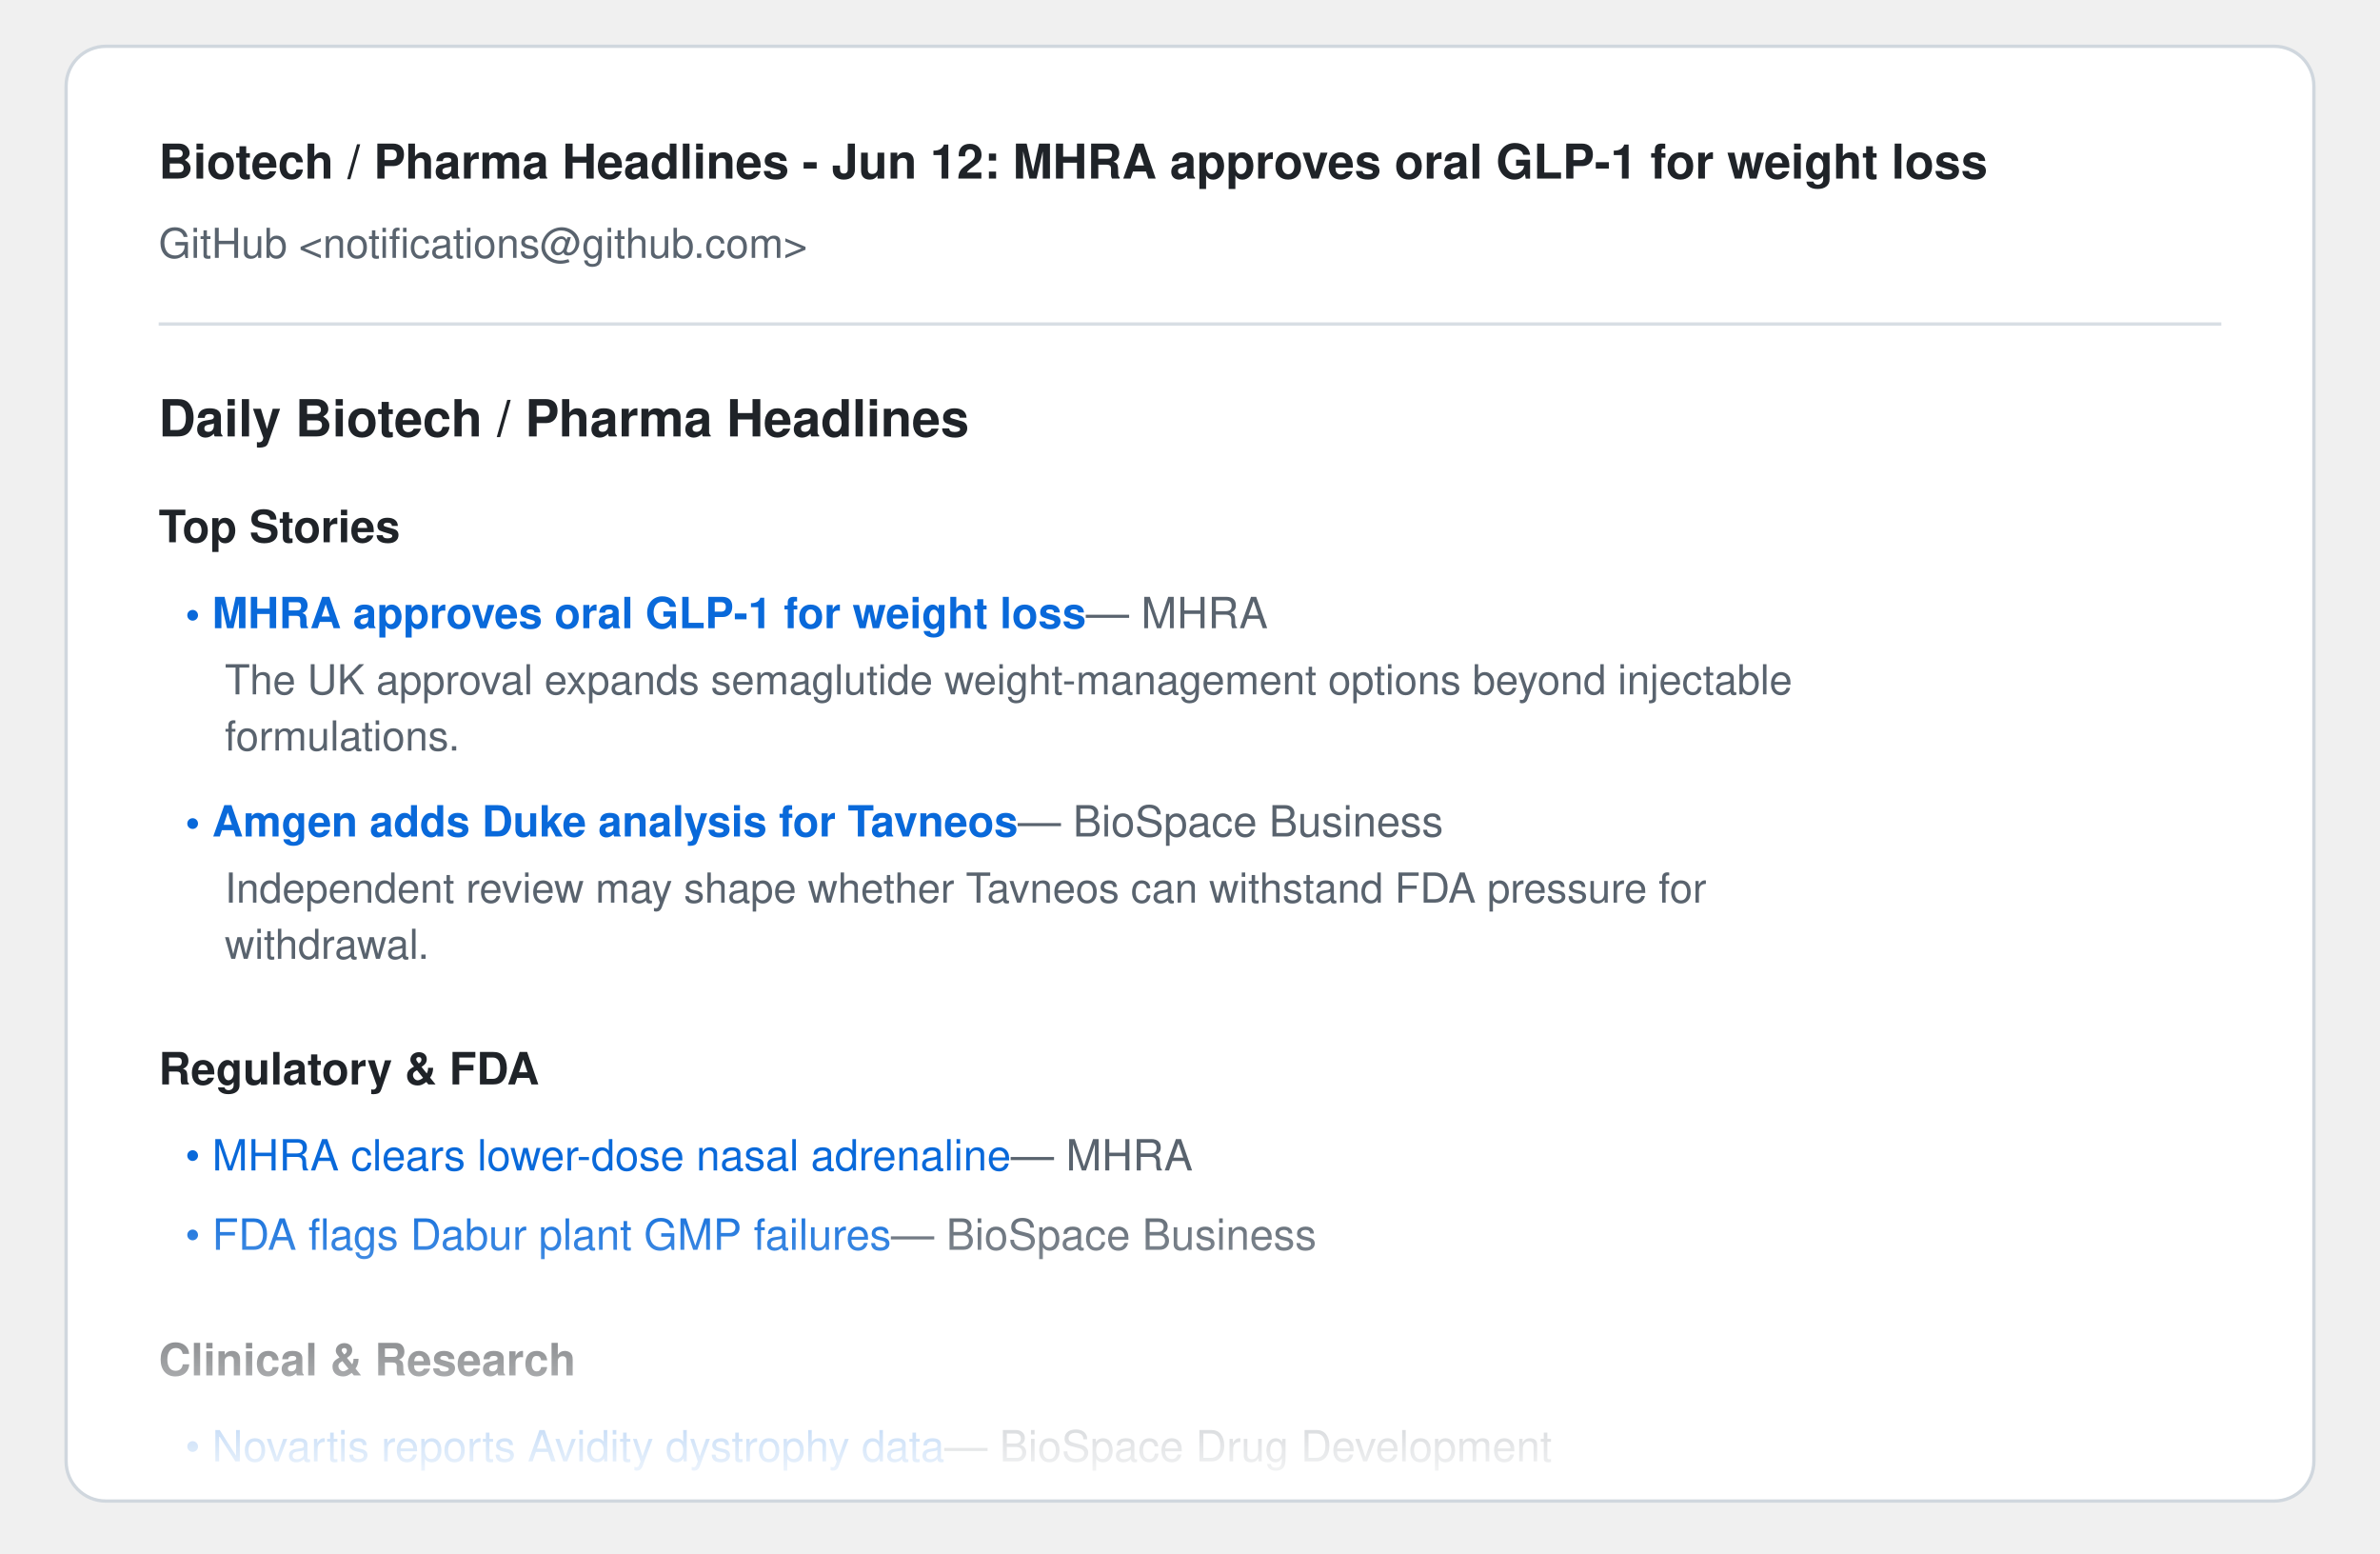
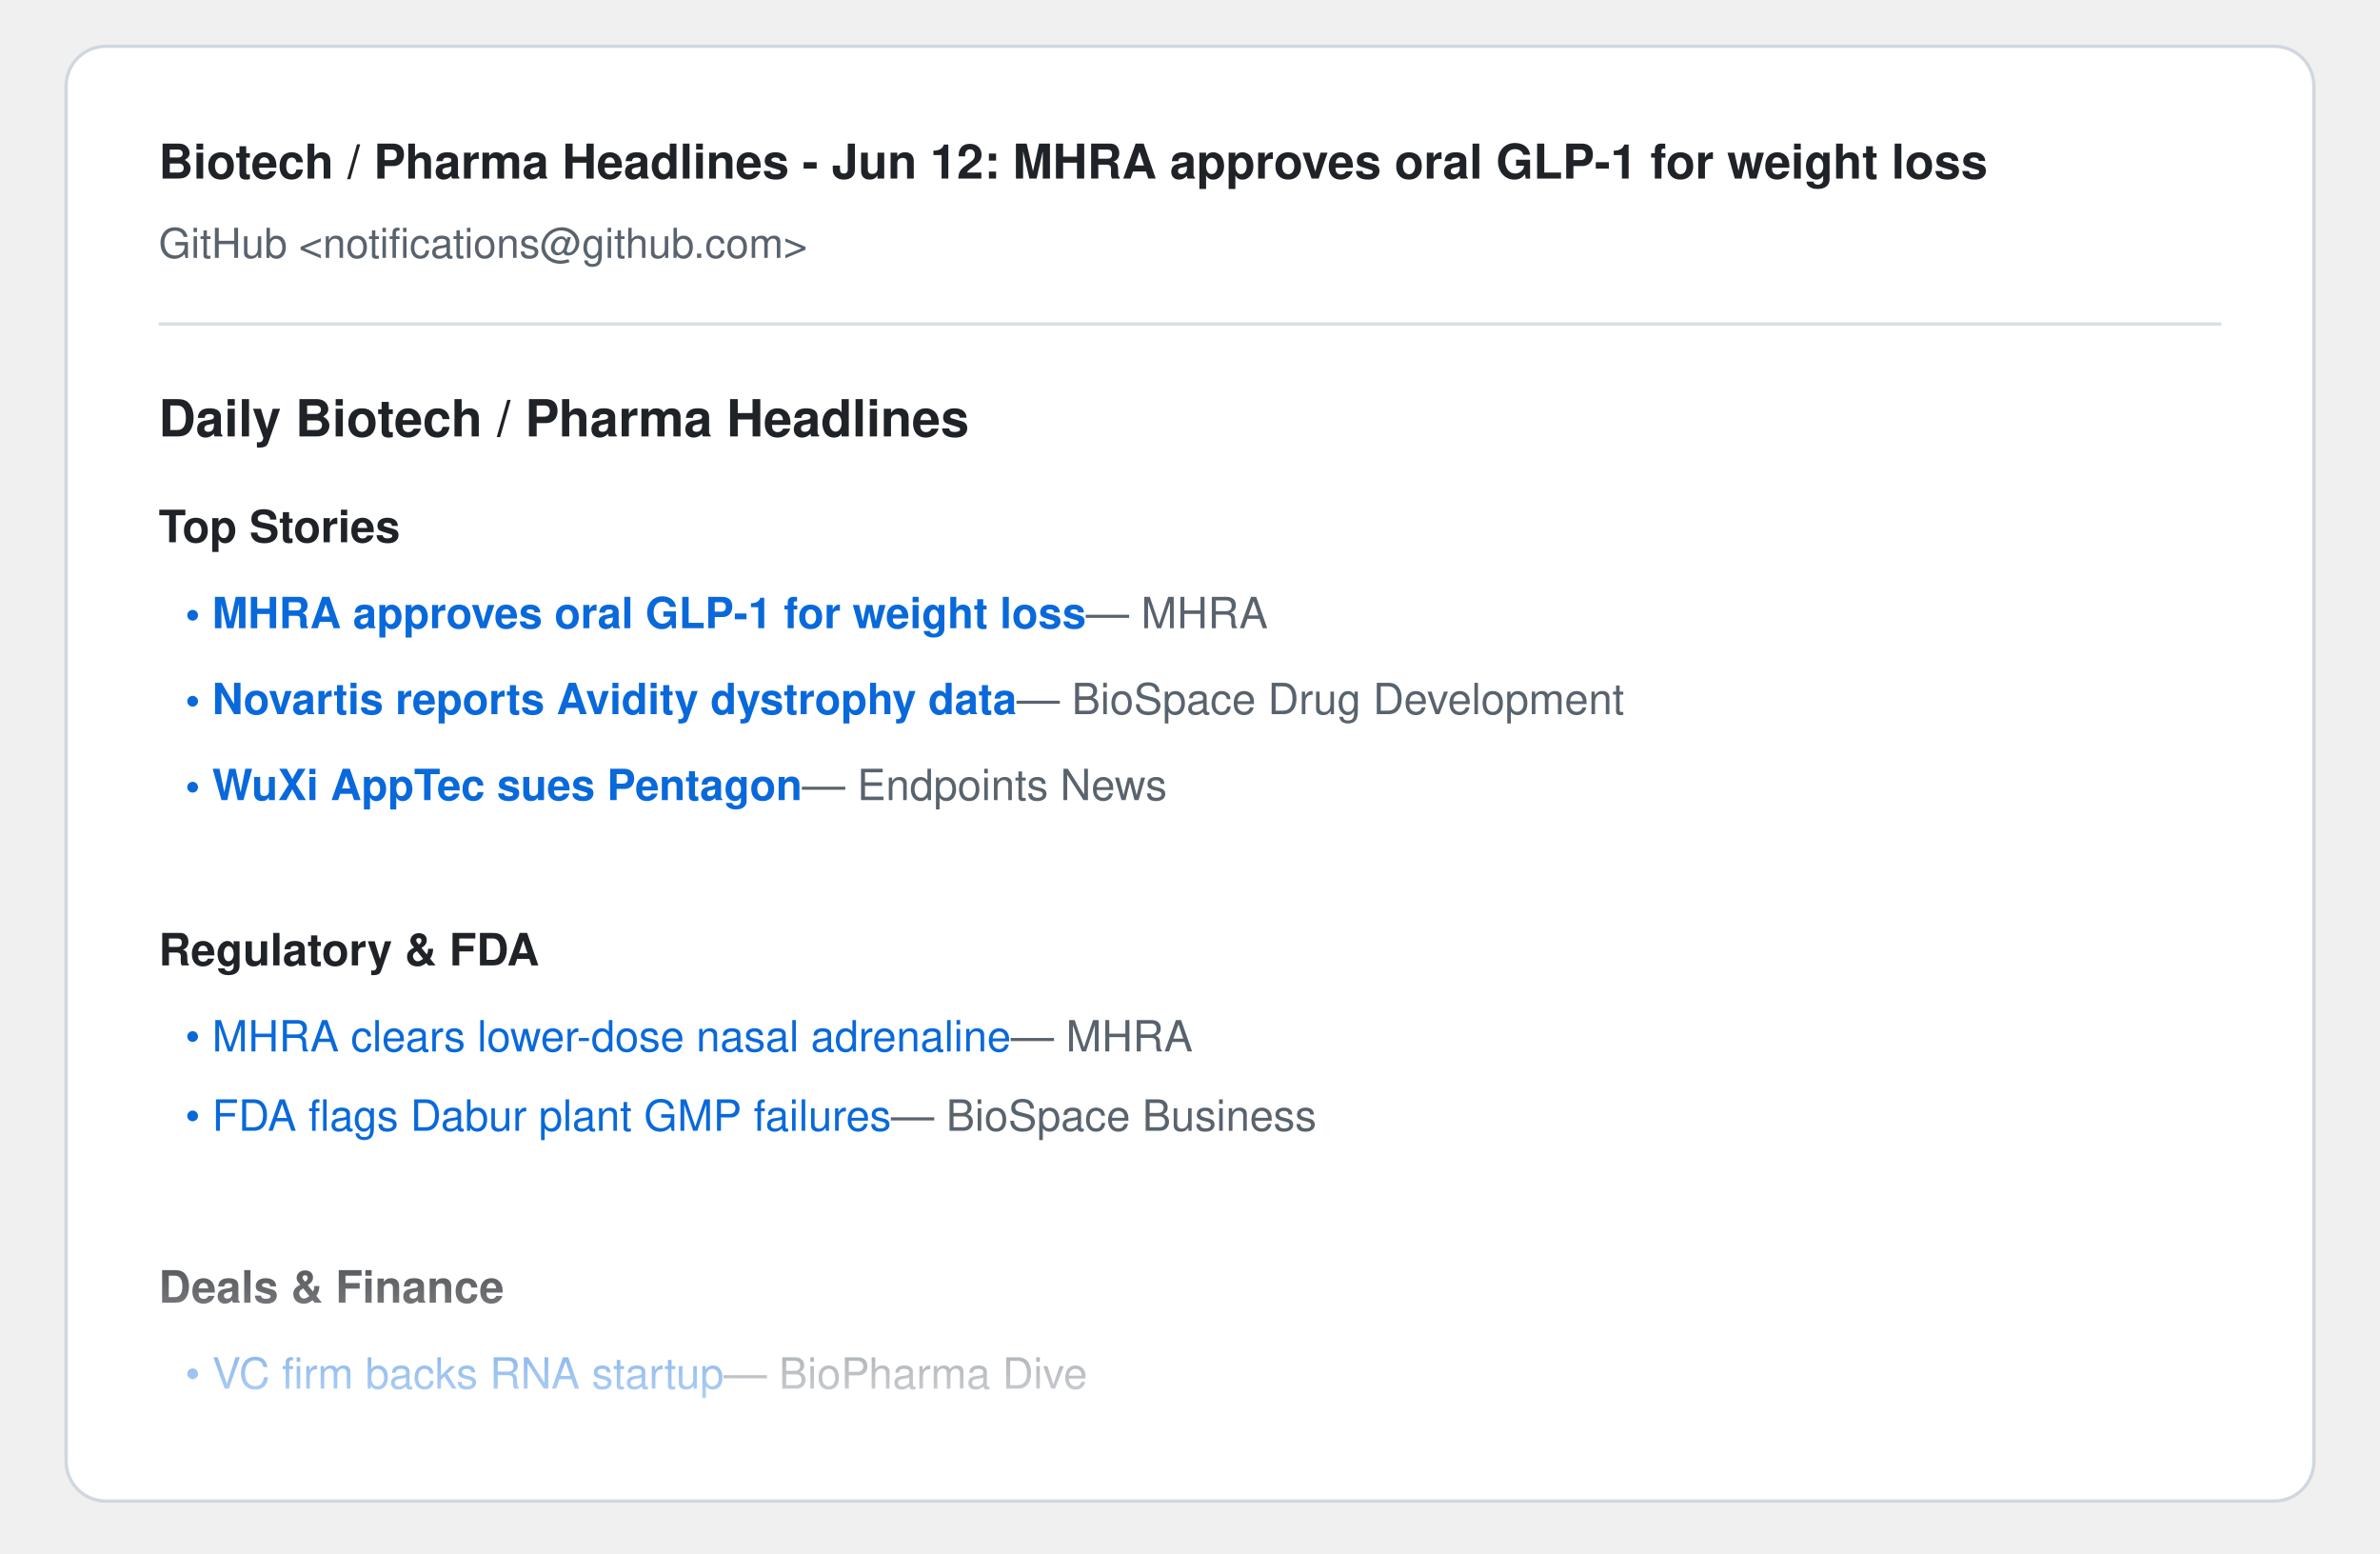
<svg xmlns="http://www.w3.org/2000/svg" viewBox="0 0 720 470" role="img" aria-label="Example of the daily digest email">
  <defs>
    <linearGradient id="fade" x1="0" y1="0" x2="0" y2="1">
      <stop offset="0" stop-color="#ffffff" stop-opacity="0" />
      <stop offset="1" stop-color="#ffffff" stop-opacity="1" />
    </linearGradient>
  </defs>
  <g font-family="-apple-system, 'Segoe UI', Helvetica, Arial, sans-serif">
    <rect x="20" y="14" width="680" height="440" rx="12" fill="#ffffff" stroke="#d0d7de" />
    <text x="48" y="54" font-size="14.5" font-weight="600" fill="#1f2328">Biotech / Pharma Headlines - Jun 12: MHRA approves oral GLP-1 for weight loss</text>
    <text x="48" y="78" font-size="12.5" fill="#59636e">GitHub &lt;notifications@github.com&gt;</text>
    <line x1="48" y1="98" x2="672" y2="98" stroke="#d8dee4" />
    <text x="48" y="132" font-size="15.5" font-weight="700" fill="#1f2328">Daily Biotech / Pharma Headlines</text>
    <text x="48" y="164" font-size="13.5" font-weight="700" fill="#1f2328">Top Stories</text>
    <text x="56" y="190" font-size="13" fill="#0969da" font-weight="600">•  MHRA approves oral GLP-1 for weight loss<tspan fill="#59636e" font-weight="400"> — MHRA</tspan>
    </text>
-     <text x="68" y="210" font-size="12.5" fill="#59636e">The UK approval expands semaglutide weight-management options beyond injectable</text>
-     <text x="68" y="227" font-size="12.5" fill="#59636e">formulations.</text>
-     <text x="56" y="253" font-size="13" fill="#0969da" font-weight="600">•  Amgen adds Duke analysis for Tavneos<tspan fill="#59636e" font-weight="400"> — BioSpace Business</tspan>
+     <text x="56" y="216" font-size="13" fill="#0969da" font-weight="600">•  Novartis reports Avidity dystrophy data<tspan fill="#59636e" font-weight="400"> — BioSpace Drug Development</tspan>
    </text>
-     <text x="68" y="273" font-size="12.5" fill="#59636e">Independent review may shape whether Tavneos can withstand FDA pressure for</text>
-     <text x="68" y="290" font-size="12.5" fill="#59636e">withdrawal.</text>
-     <text x="48" y="328" font-size="13.5" font-weight="700" fill="#1f2328">Regulatory &amp; FDA</text>
-     <text x="56" y="354" font-size="13" fill="#0969da">•  MHRA clears lower-dose nasal adrenaline<tspan fill="#59636e"> — MHRA</tspan>
+     <text x="56" y="242" font-size="13" fill="#0969da" font-weight="600">•  WuXi AppTec sues Pentagon<tspan fill="#59636e" font-weight="400"> — Endpoints News</tspan>
    </text>
-     <text x="56" y="378" font-size="13" fill="#0969da">•  FDA flags Dabur plant GMP failures<tspan fill="#59636e"> — BioSpace Business</tspan>
+     <text x="48" y="292" font-size="13.5" font-weight="700" fill="#1f2328">Regulatory &amp; FDA</text>
+     <text x="56" y="318" font-size="13" fill="#0969da">•  MHRA clears lower-dose nasal adrenaline<tspan fill="#59636e"> — MHRA</tspan>
    </text>
-     <text x="48" y="416" font-size="13.5" font-weight="700" fill="#1f2328">Clinical &amp; Research</text>
-     <text x="56" y="442" font-size="13" fill="#0969da">•  Novartis reports Avidity dystrophy data<tspan fill="#59636e"> — BioSpace Drug Development</tspan>
+     <text x="56" y="342" font-size="13" fill="#0969da">•  FDA flags Dabur plant GMP failures<tspan fill="#59636e"> — BioSpace Business</tspan>
+     </text>
+     <text x="48" y="394" font-size="13.5" font-weight="700" fill="#1f2328">Deals &amp; Finance</text>
+     <text x="56" y="420" font-size="13" fill="#0969da">•  VC firm backs RNA startup<tspan fill="#59636e"> — BioPharma Dive</tspan>
    </text>
    <rect x="22" y="360" width="676" height="92" rx="11" fill="url(#fade)" />
  </g>
</svg>
